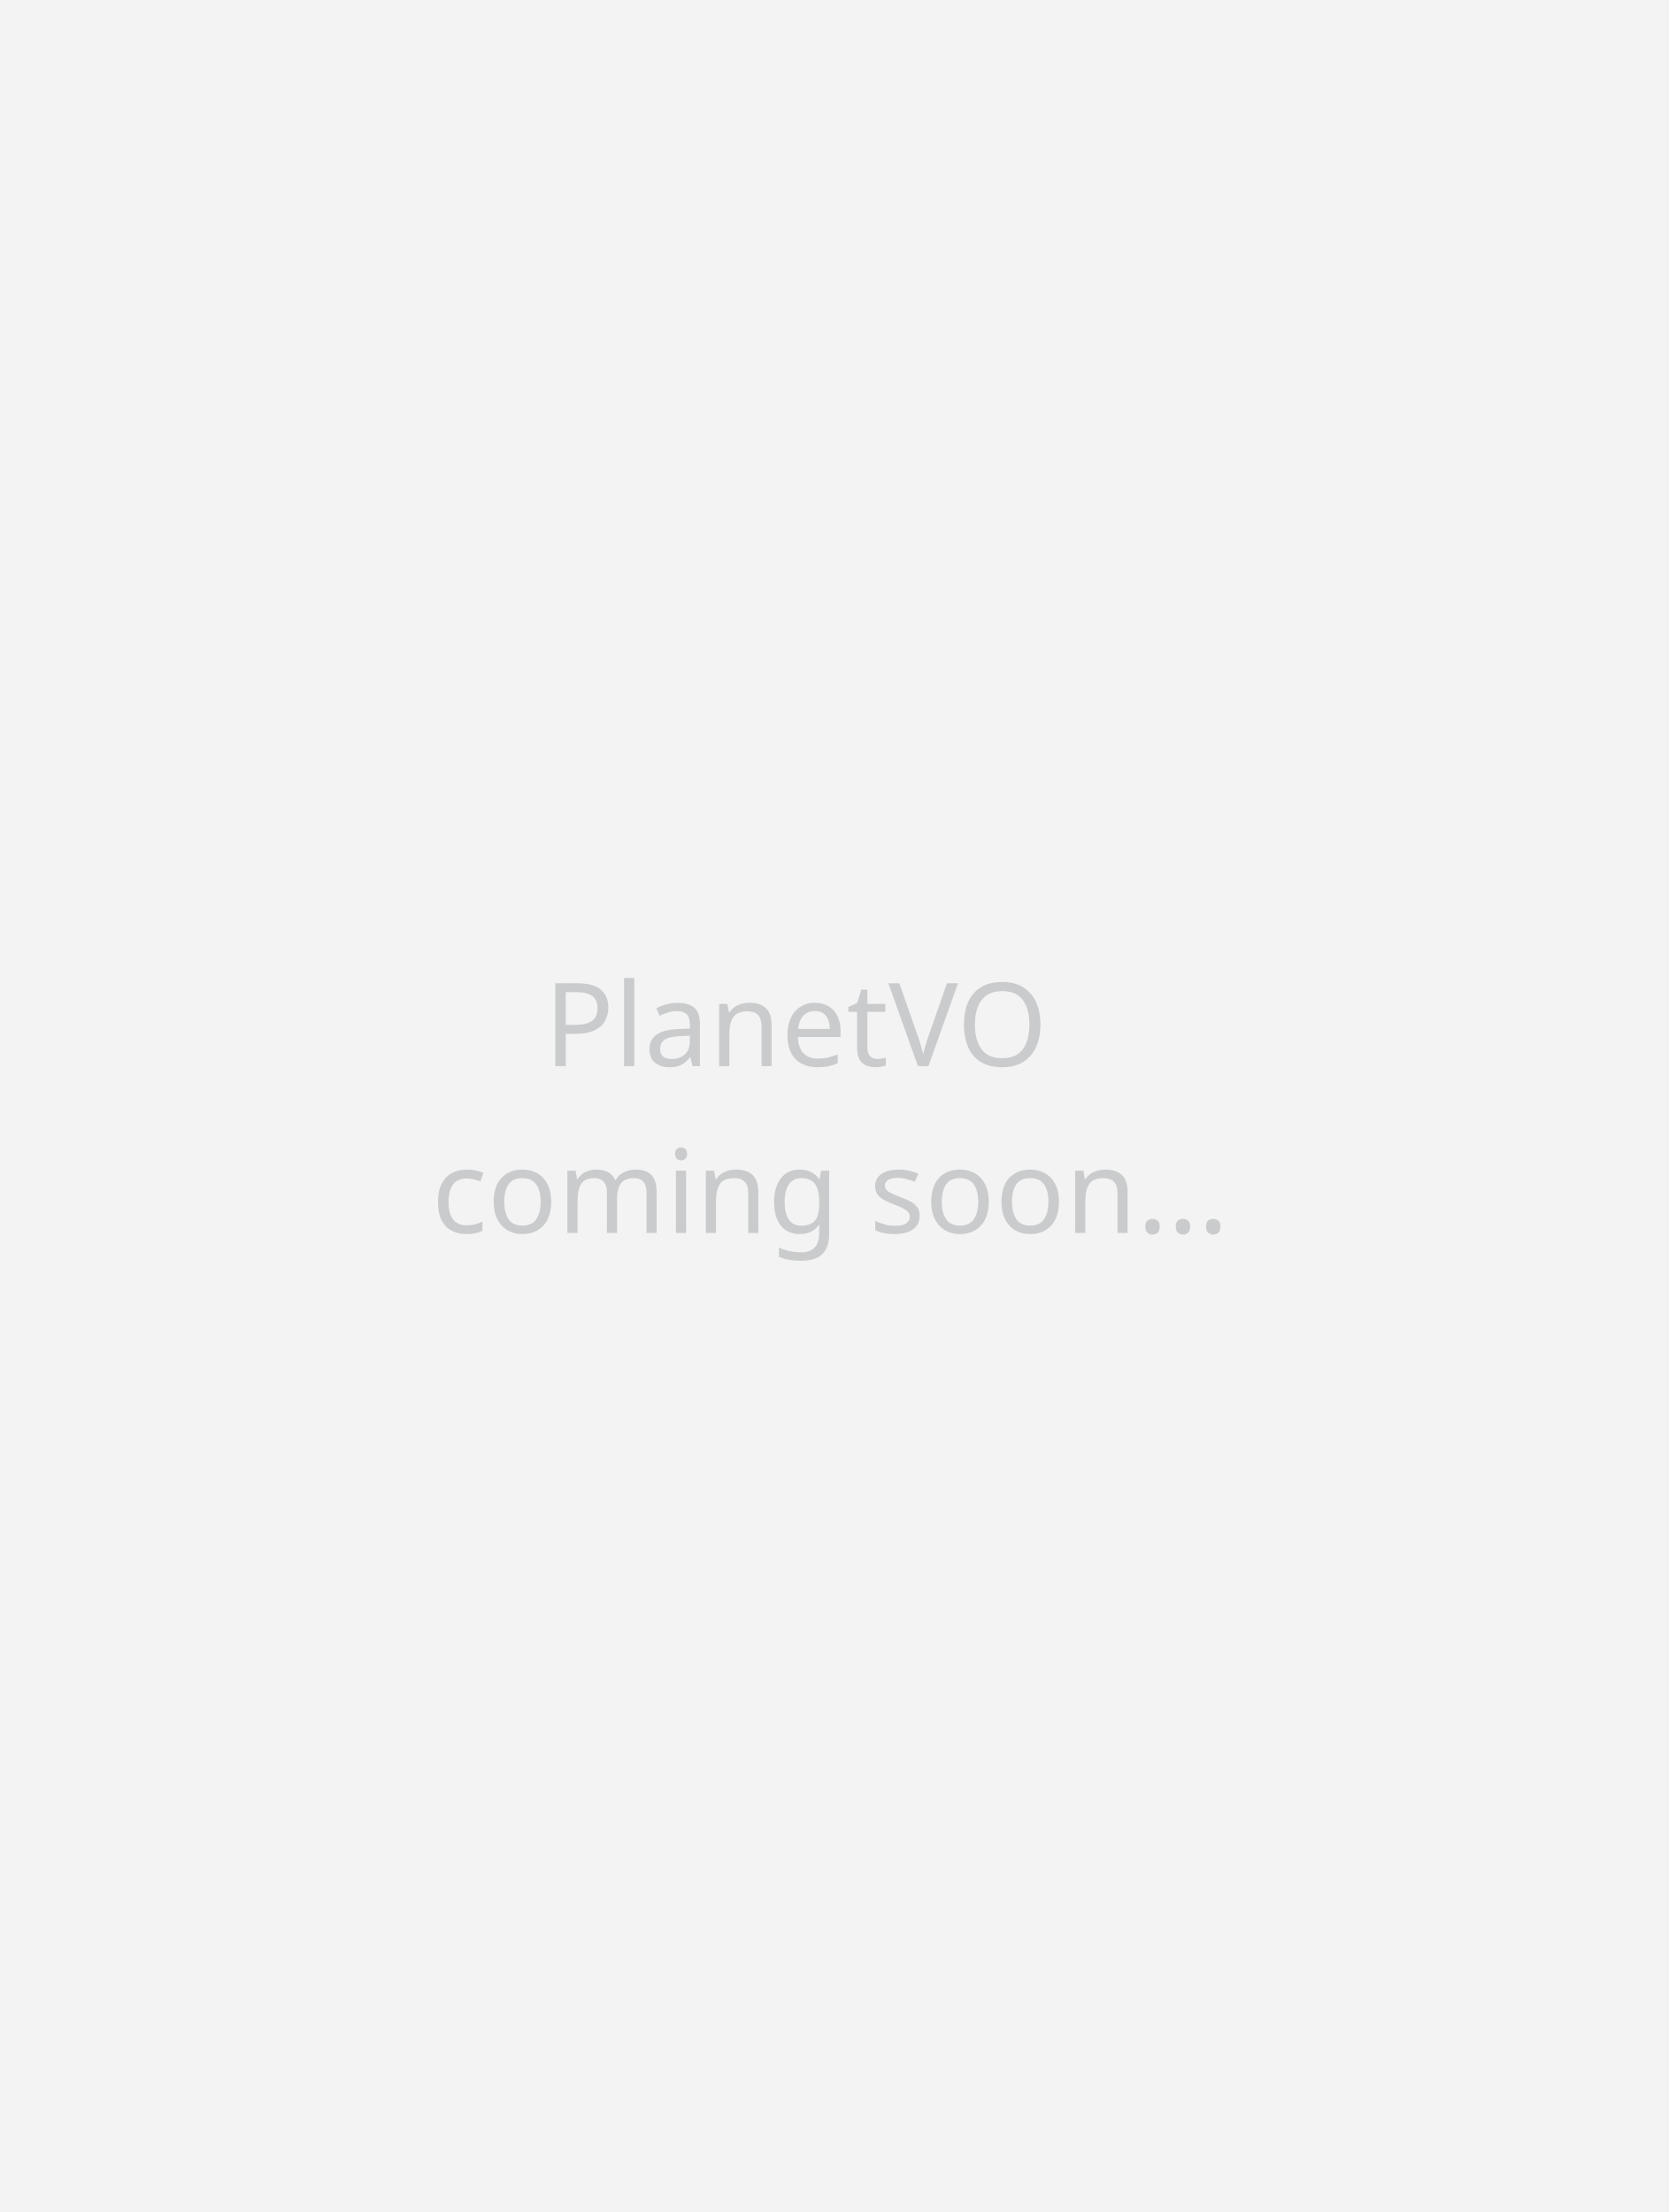
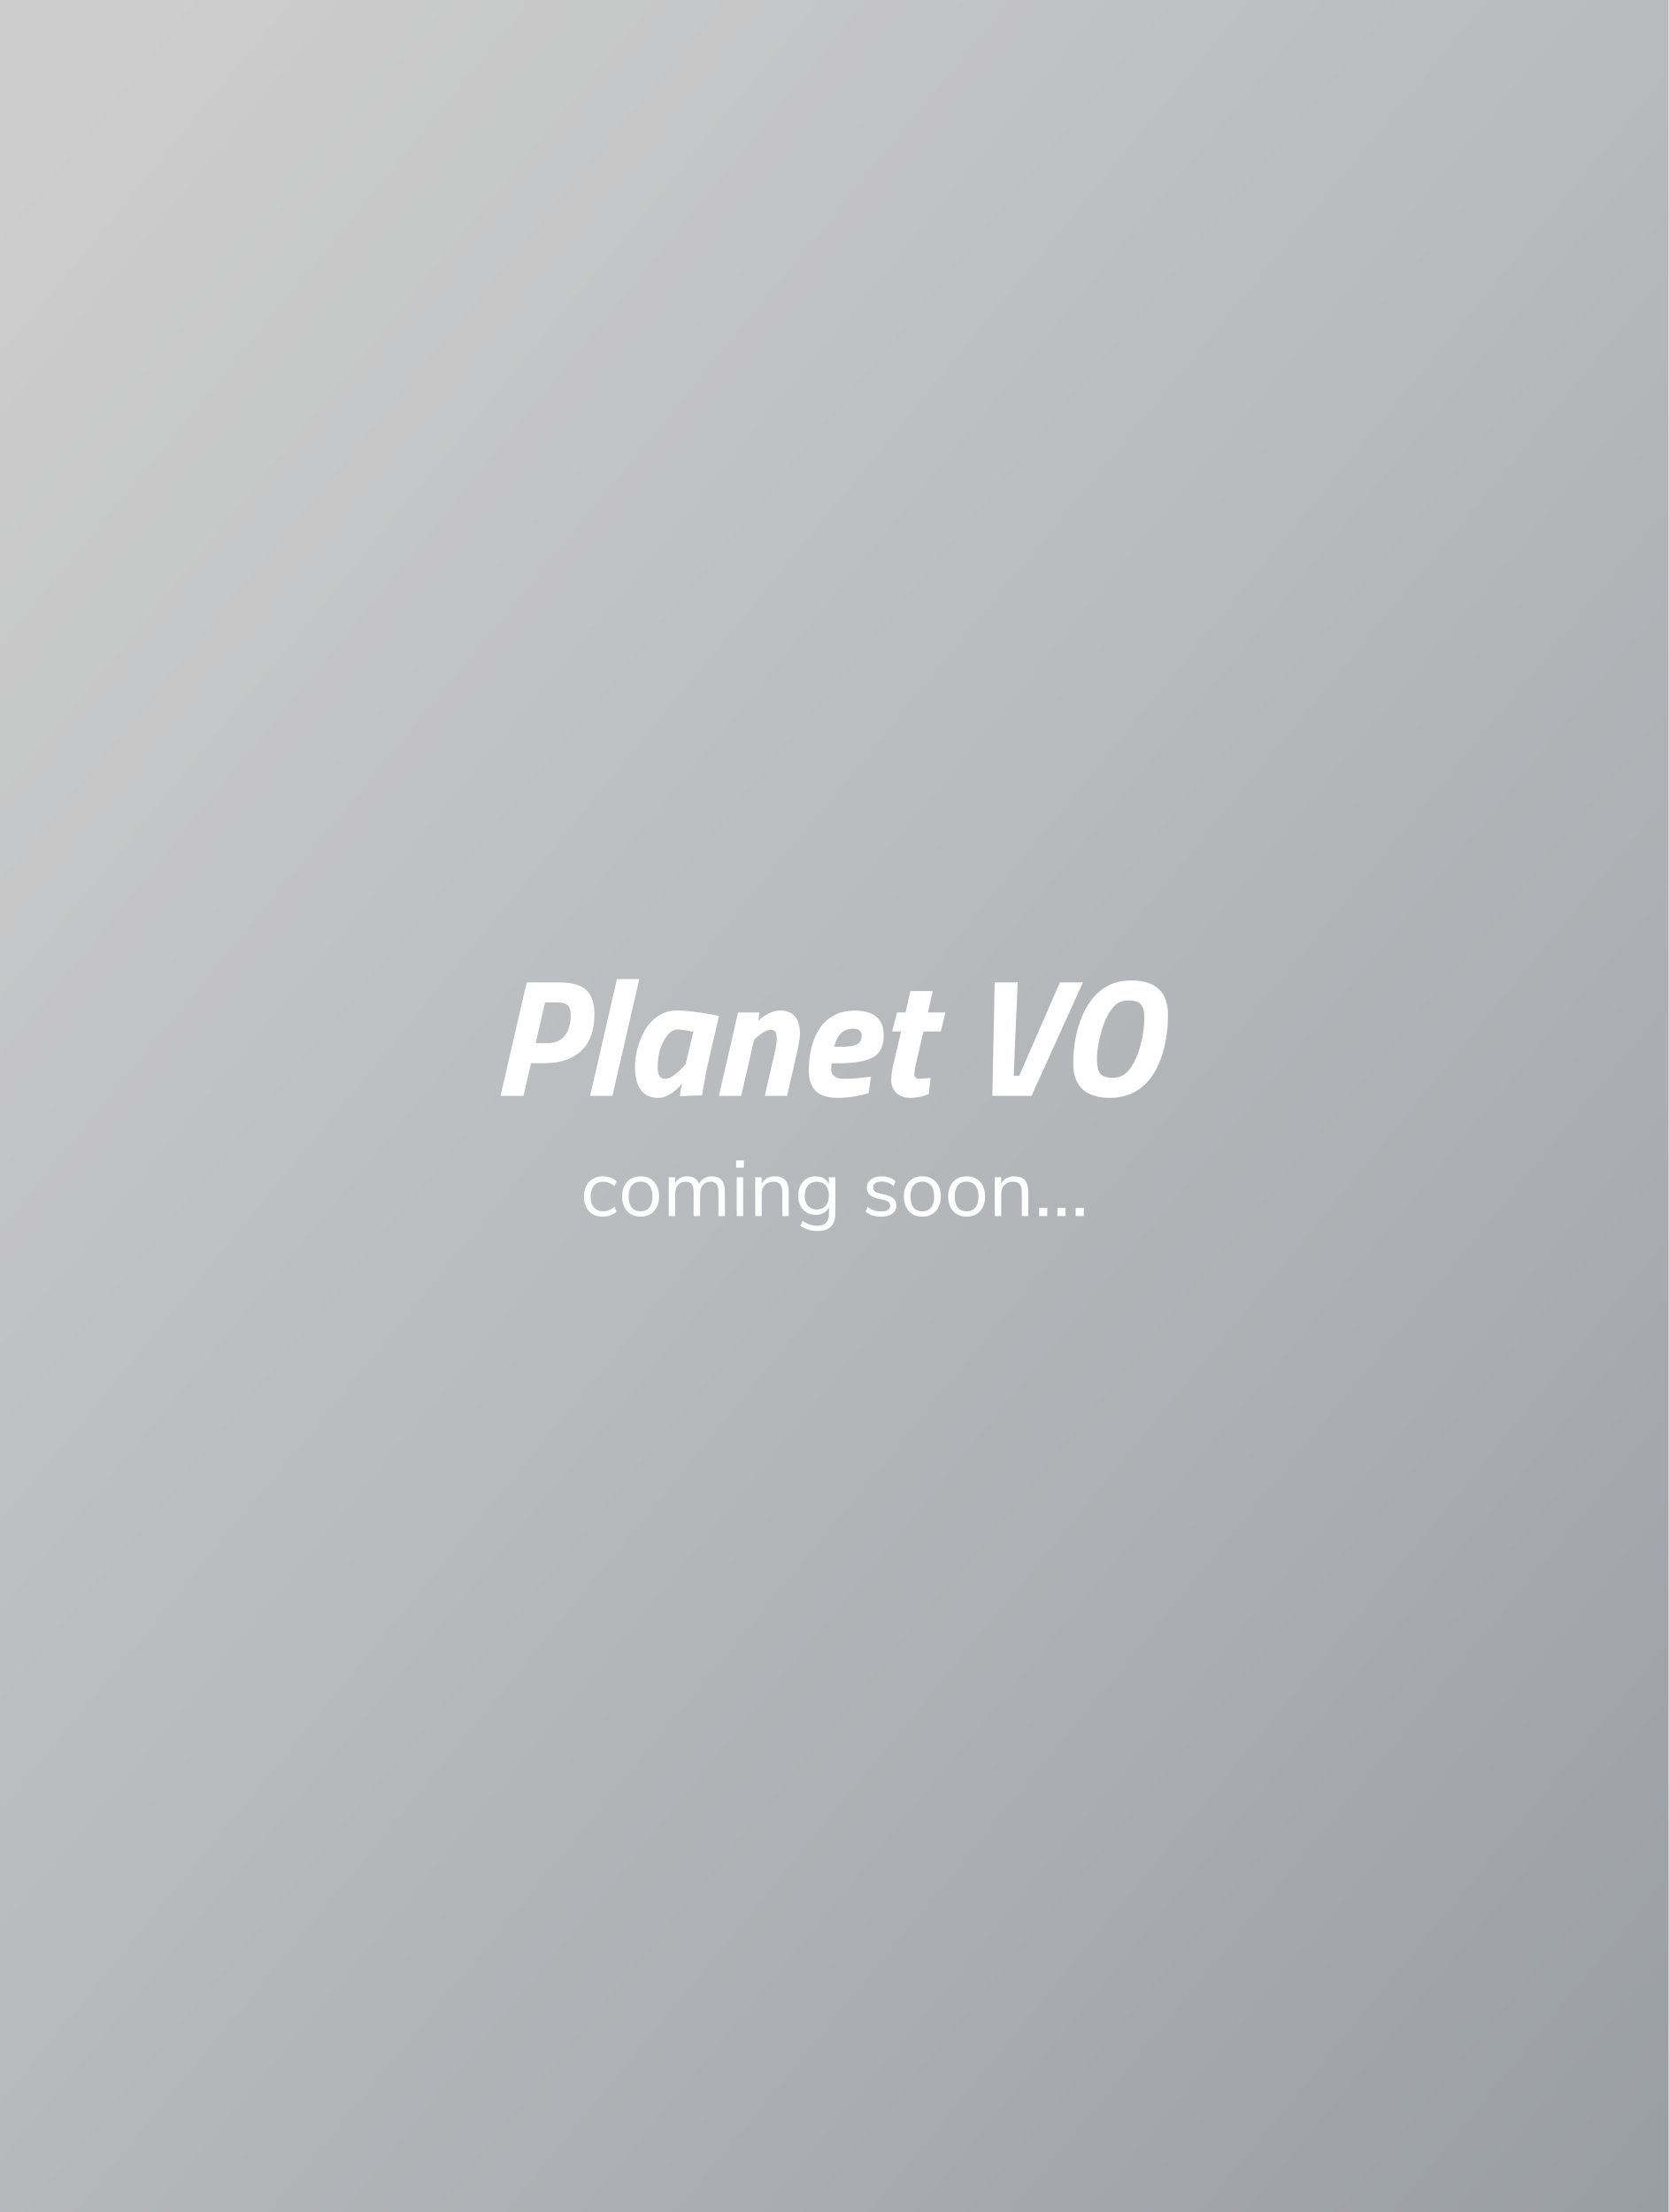
- <svg xmlns="http://www.w3.org/2000/svg" width="460px" height="610px" viewBox="0 0 460 610" version="1.1">
-   <defs />
+ <svg xmlns="http://www.w3.org/2000/svg" xmlns:xlink="http://www.w3.org/1999/xlink" width="460px" height="610px" viewBox="0 0 460 610" version="1.1">
+   <defs>
+     <linearGradient x1="8.775%" y1="0%" x2="99.221%" y2="100%" id="linearGradient-1">
+       <stop stop-color="#A8A8A8" stop-opacity="0.727" offset="0%" />
+       <stop stop-color="#394556" offset="100%" />
+     </linearGradient>
+     <rect id="path-2" x="0" y="0" width="460" height="610" />
+   </defs>
  <g id="Page-1" stroke="none" stroke-width="1" fill="none" fill-rule="evenodd">
-     <g id="planet">
-       <rect id="Rectangle-2" fill="#F3F3F3" fill-rule="nonzero" x="0" y="0" width="460" height="610" />
-       <g id="PlanetVO" transform="translate(119, 258)" fill="#CACBCC" font-family="PermanentMarker-Regular, Permanent Marker" font-size="32" font-weight="normal">
-         <g id="Group">
-           <text id="PlanetVO">
-             <tspan x="31" y="36">PlanetVO</tspan>
-           </text>
-           <text id="coming-soon…">
-             <tspan x="0" y="82">coming soon…</tspan>
-           </text>
+     <g id="PVO">
+       <mask id="mask-3" fill="white">
+         <use xlink:href="#path-2" />
+       </mask>
+       <g id="Rectangle-2">
+         <use fill="url(#linearGradient-1)" xlink:href="#path-2" />
+         <use fill-opacity="0.6" fill="#D8D8D8" xlink:href="#path-2" />
+       </g>
+       <g id="Group-12" mask="url(#mask-3)" fill="#FFFFFF">
+         <g transform="translate(138, 270)">
+           <path d="M12.328,23.184 L8.418,23.184 L6.348,32.2 L0,32.2 L7.222,0.92 L16.238,0.92 C19.642,0.92 22.103,1.618 23.621,3.013 C25.139,4.408 25.898,6.655 25.898,9.752 C25.898,14.137 24.694,17.472 22.287,19.757 C19.88,22.042 16.56,23.184 12.328,23.184 Z M13.156,17.664 C15.088,17.664 16.606,16.982 17.71,15.617 C18.814,14.252 19.366,12.328 19.366,9.844 C19.366,8.679 19.09,7.82 18.538,7.268 C17.986,6.716 17.066,6.44 15.778,6.44 L12.282,6.44 L9.706,17.664 L13.156,17.664 Z M24.702,32.2 L32.108,0 L38.272,0 L30.866,32.2 L24.702,32.2 Z M43.562,32.752 C41.323,32.752 39.683,31.993 38.64,30.475 C37.597,28.957 37.076,26.925 37.076,24.38 C37.076,20.853 37.965,17.465 39.744,14.214 C40.633,12.589 41.86,11.255 43.424,10.212 C44.988,9.169 46.767,8.648 48.76,8.648 C50.876,8.648 54.004,9.016 58.144,9.752 L60.26,10.166 L56.81,25.024 L55.568,32.062 L49.45,32.292 C49.726,30.421 49.925,29.225 50.048,28.704 C48.791,30.391 47.319,31.587 45.632,32.292 C44.927,32.599 44.237,32.752 43.562,32.752 Z M48.944,13.892 C47.779,13.892 46.751,14.49 45.862,15.686 C44.175,17.955 43.332,20.853 43.332,24.38 C43.332,25.453 43.501,26.243 43.838,26.749 C44.175,27.255 44.704,27.508 45.425,27.508 C46.146,27.508 46.958,27.171 47.863,26.496 C48.768,25.821 49.527,25.147 50.14,24.472 L51.06,23.414 L53.176,14.536 C51.152,14.107 49.741,13.892 48.944,13.892 Z M76.958,8.648 C80.699,8.648 82.57,10.81 82.57,15.134 C82.57,16.238 82.248,18.17 81.604,20.93 L79.028,32.2 L72.864,32.2 L75.348,21.39 C75.9,19.09 76.176,17.488 76.176,16.583 C76.176,15.678 76.061,15.019 75.831,14.605 C75.601,14.191 75.179,13.984 74.566,13.984 C73.493,13.984 72.189,14.674 70.656,16.054 L69.92,16.744 L66.378,32.2 L60.214,32.2 L65.504,9.2 L71.392,9.2 L71.116,11.454 C71.821,10.749 72.749,10.105 73.899,9.522 C75.049,8.939 76.069,8.648 76.958,8.648 Z M92.115,26.818 C92.744,27.278 93.533,27.508 94.484,27.508 C96.6,27.508 98.762,27.355 100.97,27.048 L102.166,26.91 L101.476,31.464 C98.624,32.323 95.803,32.752 93.012,32.752 C90.221,32.752 88.19,32.123 86.917,30.866 C85.644,29.609 85.008,27.769 85.008,25.346 C85.008,22.923 85.253,20.761 85.744,18.86 C86.235,16.959 86.963,15.241 87.929,13.708 C88.895,12.175 90.214,10.956 91.885,10.051 C93.556,9.146 95.465,8.694 97.612,8.694 C102.979,8.694 105.662,10.979 105.662,15.548 C105.662,18.461 104.681,20.47 102.718,21.574 C100.755,22.678 97.489,23.23 92.92,23.23 L91.31,23.23 C91.218,23.598 91.172,24.173 91.172,24.955 C91.172,25.737 91.486,26.358 92.115,26.818 Z M93.886,18.676 C96.002,18.676 97.482,18.446 98.325,17.986 C99.168,17.526 99.59,16.744 99.59,15.64 C99.59,14.321 98.823,13.662 97.29,13.662 C94.561,13.662 92.797,15.333 92,18.676 L93.886,18.676 Z M114.126,26.22 C114.126,27.079 114.571,27.508 115.46,27.508 L118.588,27.278 L118.082,31.694 C116.457,32.399 114.778,32.752 113.045,32.752 C111.312,32.752 109.994,32.284 109.089,31.349 C108.184,30.414 107.732,29.279 107.732,27.945 C107.732,26.611 107.962,24.993 108.422,23.092 L110.446,14.444 L107.962,14.444 L109.342,9.2 L111.688,9.2 L113.022,3.312 L119.186,3.312 L117.852,9.2 L122.682,9.2 L121.394,14.444 L116.61,14.444 L114.494,23.644 C114.249,24.687 114.126,25.545 114.126,26.22 Z M154.238,0.92 L160.586,0.92 L146.418,32.2 L135.608,32.2 L136.252,0.92 L142.6,0.92 L141.496,26.68 L143.014,26.68 L154.238,0.92 Z M165.439,26.151 C166.098,26.872 167.218,27.232 168.797,27.232 C170.376,27.232 171.687,26.711 172.73,25.668 C174.171,24.227 175.329,22.049 176.203,19.136 C177.077,16.223 177.514,13.371 177.514,10.58 C177.514,8.893 177.192,7.69 176.548,6.969 C175.904,6.248 174.785,5.888 173.19,5.888 C171.595,5.888 170.338,6.348 169.418,7.268 C167.885,8.771 166.673,11.048 165.784,14.099 C164.895,17.15 164.45,19.742 164.45,21.873 C164.45,24.004 164.78,25.43 165.439,26.151 Z M182.16,21.689 C180.903,25.323 179.07,28.075 176.663,29.946 C174.256,31.817 171.396,32.752 168.084,32.752 C161.307,32.752 157.918,29.563 157.918,23.184 C157.918,19.167 158.531,15.379 159.758,11.822 C160.985,8.265 162.779,5.466 165.14,3.427 C167.501,1.388 170.415,0.368 173.88,0.368 C180.657,0.368 184.046,3.557 184.046,9.936 C184.046,14.137 183.417,18.055 182.16,21.689 Z" id="Planet-VO" />
+           <path d="M25.42,64.828 C24.643,64.373 24.045,63.732 23.627,62.903 C23.209,62.074 23,61.103 23,59.988 C23,58.873 23.216,57.894 23.649,57.051 C24.082,56.208 24.69,55.551 25.475,55.082 C26.26,54.613 27.18,54.378 28.236,54.378 C28.955,54.378 29.659,54.506 30.348,54.763 C31.037,55.02 31.595,55.361 32.02,55.786 L31.426,57.106 C30.414,56.285 29.387,55.874 28.346,55.874 C27.246,55.874 26.388,56.233 25.772,56.952 C25.156,57.671 24.848,58.683 24.848,59.988 C24.848,61.279 25.156,62.276 25.772,62.98 C26.388,63.684 27.246,64.036 28.346,64.036 C29.387,64.036 30.414,63.625 31.426,62.804 L32.02,64.124 C31.565,64.549 30.993,64.887 30.304,65.136 C29.615,65.385 28.903,65.51 28.17,65.51 C27.114,65.51 26.197,65.283 25.42,64.828 Z M35.947,64.828 C35.177,64.373 34.583,63.724 34.165,62.881 C33.747,62.038 33.538,61.059 33.538,59.944 C33.538,58.829 33.747,57.85 34.165,57.007 C34.583,56.164 35.177,55.515 35.947,55.06 C36.717,54.605 37.608,54.378 38.62,54.378 C39.632,54.378 40.527,54.605 41.304,55.06 C42.081,55.515 42.679,56.164 43.097,57.007 C43.515,57.85 43.724,58.829 43.724,59.944 C43.724,61.059 43.515,62.038 43.097,62.881 C42.679,63.724 42.081,64.373 41.304,64.828 C40.527,65.283 39.632,65.51 38.62,65.51 C37.608,65.51 36.717,65.283 35.947,64.828 Z M41.051,62.991 C41.616,62.294 41.898,61.279 41.898,59.944 C41.898,58.639 41.612,57.63 41.04,56.919 C40.468,56.208 39.661,55.852 38.62,55.852 C37.579,55.852 36.772,56.208 36.2,56.919 C35.628,57.63 35.342,58.639 35.342,59.944 C35.342,61.264 35.624,62.276 36.189,62.98 C36.754,63.684 37.564,64.036 38.62,64.036 C39.676,64.036 40.486,63.688 41.051,62.991 Z M61.874,58.624 L61.874,65.356 L60.092,65.356 L60.092,58.712 C60.092,57.729 59.92,57.011 59.575,56.556 C59.23,56.101 58.677,55.874 57.914,55.874 C57.019,55.874 56.315,56.175 55.802,56.776 C55.289,57.377 55.032,58.199 55.032,59.24 L55.032,65.356 L53.25,65.356 L53.25,58.712 C53.25,57.715 53.074,56.992 52.722,56.545 C52.37,56.098 51.813,55.874 51.05,55.874 C50.155,55.874 49.451,56.175 48.938,56.776 C48.425,57.377 48.168,58.199 48.168,59.24 L48.168,65.356 L46.386,65.356 L46.386,54.642 L48.146,54.642 L48.146,56.336 C48.469,55.705 48.916,55.221 49.488,54.884 C50.06,54.547 50.72,54.378 51.468,54.378 C53.125,54.378 54.218,55.082 54.746,56.49 C55.054,55.83 55.523,55.313 56.154,54.939 C56.785,54.565 57.503,54.378 58.31,54.378 C60.686,54.378 61.874,55.793 61.874,58.624 Z M65.13,65.356 L65.13,54.642 L66.912,54.642 L66.912,65.356 L65.13,65.356 Z M64.954,50 L67.11,50 L67.11,52.002 L64.954,52.002 L64.954,50 Z M79.474,58.624 L79.474,65.356 L77.692,65.356 L77.692,58.734 C77.692,57.737 77.498,57.011 77.109,56.556 C76.72,56.101 76.101,55.874 75.25,55.874 C74.267,55.874 73.483,56.175 72.896,56.776 C72.309,57.377 72.016,58.191 72.016,59.218 L72.016,65.356 L70.234,65.356 L70.234,54.642 L71.994,54.642 L71.994,56.402 C72.346,55.742 72.837,55.24 73.468,54.895 C74.099,54.55 74.817,54.378 75.624,54.378 C78.191,54.378 79.474,55.793 79.474,58.624 Z M92.322,54.642 L92.322,64.63 C92.322,66.229 91.911,67.435 91.09,68.249 C90.269,69.063 89.051,69.47 87.438,69.47 C85.561,69.47 83.984,68.986 82.708,68.018 L83.302,66.698 C84.021,67.167 84.695,67.505 85.326,67.71 C85.957,67.915 86.661,68.018 87.438,68.018 C88.465,68.018 89.242,67.743 89.77,67.193 C90.298,66.643 90.562,65.84 90.562,64.784 L90.562,62.892 C90.254,63.581 89.781,64.109 89.143,64.476 C88.505,64.843 87.753,65.026 86.888,65.026 C85.949,65.026 85.117,64.806 84.391,64.366 C83.665,63.926 83.1,63.303 82.697,62.496 C82.294,61.689 82.092,60.758 82.092,59.702 C82.092,58.646 82.294,57.715 82.697,56.908 C83.1,56.101 83.665,55.478 84.391,55.038 C85.117,54.598 85.949,54.378 86.888,54.378 C87.739,54.378 88.479,54.561 89.11,54.928 C89.741,55.295 90.217,55.815 90.54,56.49 L90.54,54.642 L92.322,54.642 Z M89.66,62.529 C90.247,61.847 90.54,60.905 90.54,59.702 C90.54,58.514 90.25,57.579 89.671,56.897 C89.092,56.215 88.281,55.874 87.24,55.874 C86.199,55.874 85.381,56.215 84.787,56.897 C84.193,57.579 83.896,58.514 83.896,59.702 C83.896,60.905 84.193,61.847 84.787,62.529 C85.381,63.211 86.199,63.552 87.24,63.552 C88.267,63.552 89.073,63.211 89.66,62.529 Z M100.638,64.124 L101.232,62.804 C101.804,63.259 102.387,63.585 102.981,63.783 C103.575,63.981 104.246,64.08 104.994,64.08 C105.786,64.08 106.391,63.944 106.809,63.673 C107.227,63.402 107.436,63.009 107.436,62.496 C107.436,62.071 107.297,61.733 107.018,61.484 C106.739,61.235 106.277,61.037 105.632,60.89 L103.828,60.472 C102.919,60.267 102.222,59.915 101.738,59.416 C101.254,58.917 101.012,58.301 101.012,57.568 C101.012,56.615 101.386,55.845 102.134,55.258 C102.882,54.671 103.879,54.378 105.126,54.378 C105.874,54.378 106.585,54.499 107.26,54.741 C107.935,54.983 108.499,55.331 108.954,55.786 L108.36,57.084 C107.377,56.248 106.299,55.83 105.126,55.83 C104.378,55.83 103.795,55.973 103.377,56.259 C102.959,56.545 102.75,56.945 102.75,57.458 C102.75,57.883 102.878,58.224 103.135,58.481 C103.392,58.738 103.806,58.932 104.378,59.064 L106.204,59.504 C107.201,59.739 107.942,60.094 108.426,60.571 C108.91,61.048 109.152,61.667 109.152,62.43 C109.152,63.369 108.774,64.117 108.019,64.674 C107.264,65.231 106.233,65.51 104.928,65.51 C103.124,65.51 101.694,65.048 100.638,64.124 Z M113.629,64.828 C112.859,64.373 112.265,63.724 111.847,62.881 C111.429,62.038 111.22,61.059 111.22,59.944 C111.22,58.829 111.429,57.85 111.847,57.007 C112.265,56.164 112.859,55.515 113.629,55.06 C114.399,54.605 115.29,54.378 116.302,54.378 C117.314,54.378 118.209,54.605 118.986,55.06 C119.763,55.515 120.361,56.164 120.779,57.007 C121.197,57.85 121.406,58.829 121.406,59.944 C121.406,61.059 121.197,62.038 120.779,62.881 C120.361,63.724 119.763,64.373 118.986,64.828 C118.209,65.283 117.314,65.51 116.302,65.51 C115.29,65.51 114.399,65.283 113.629,64.828 Z M118.733,62.991 C119.298,62.294 119.58,61.279 119.58,59.944 C119.58,58.639 119.294,57.63 118.722,56.919 C118.15,56.208 117.343,55.852 116.302,55.852 C115.261,55.852 114.454,56.208 113.882,56.919 C113.31,57.63 113.024,58.639 113.024,59.944 C113.024,61.264 113.306,62.276 113.871,62.98 C114.436,63.684 115.246,64.036 116.302,64.036 C117.358,64.036 118.168,63.688 118.733,62.991 Z M125.839,64.828 C125.069,64.373 124.475,63.724 124.057,62.881 C123.639,62.038 123.43,61.059 123.43,59.944 C123.43,58.829 123.639,57.85 124.057,57.007 C124.475,56.164 125.069,55.515 125.839,55.06 C126.609,54.605 127.5,54.378 128.512,54.378 C129.524,54.378 130.419,54.605 131.196,55.06 C131.973,55.515 132.571,56.164 132.989,57.007 C133.407,57.85 133.616,58.829 133.616,59.944 C133.616,61.059 133.407,62.038 132.989,62.881 C132.571,63.724 131.973,64.373 131.196,64.828 C130.419,65.283 129.524,65.51 128.512,65.51 C127.5,65.51 126.609,65.283 125.839,64.828 Z M130.943,62.991 C131.508,62.294 131.79,61.279 131.79,59.944 C131.79,58.639 131.504,57.63 130.932,56.919 C130.36,56.208 129.553,55.852 128.512,55.852 C127.471,55.852 126.664,56.208 126.092,56.919 C125.52,57.63 125.234,58.639 125.234,59.944 C125.234,61.264 125.516,62.276 126.081,62.98 C126.646,63.684 127.456,64.036 128.512,64.036 C129.568,64.036 130.378,63.688 130.943,62.991 Z M145.518,58.624 L145.518,65.356 L143.736,65.356 L143.736,58.734 C143.736,57.737 143.542,57.011 143.153,56.556 C142.764,56.101 142.145,55.874 141.294,55.874 C140.311,55.874 139.527,56.175 138.94,56.776 C138.353,57.377 138.06,58.191 138.06,59.218 L138.06,65.356 L136.278,65.356 L136.278,54.642 L138.038,54.642 L138.038,56.402 C138.39,55.742 138.881,55.24 139.512,54.895 C140.143,54.55 140.861,54.378 141.668,54.378 C144.235,54.378 145.518,55.793 145.518,58.624 Z M148.51,63.112 L150.754,63.112 L150.754,65.356 L148.51,65.356 L148.51,63.112 Z M153.548,63.112 L155.792,63.112 L155.792,65.356 L153.548,65.356 L153.548,63.112 Z M158.586,63.112 L160.83,63.112 L160.83,65.356 L158.586,65.356 L158.586,63.112 Z" id="coming-soon…" />
        </g>
      </g>
    </g>
  </g>
</svg>
